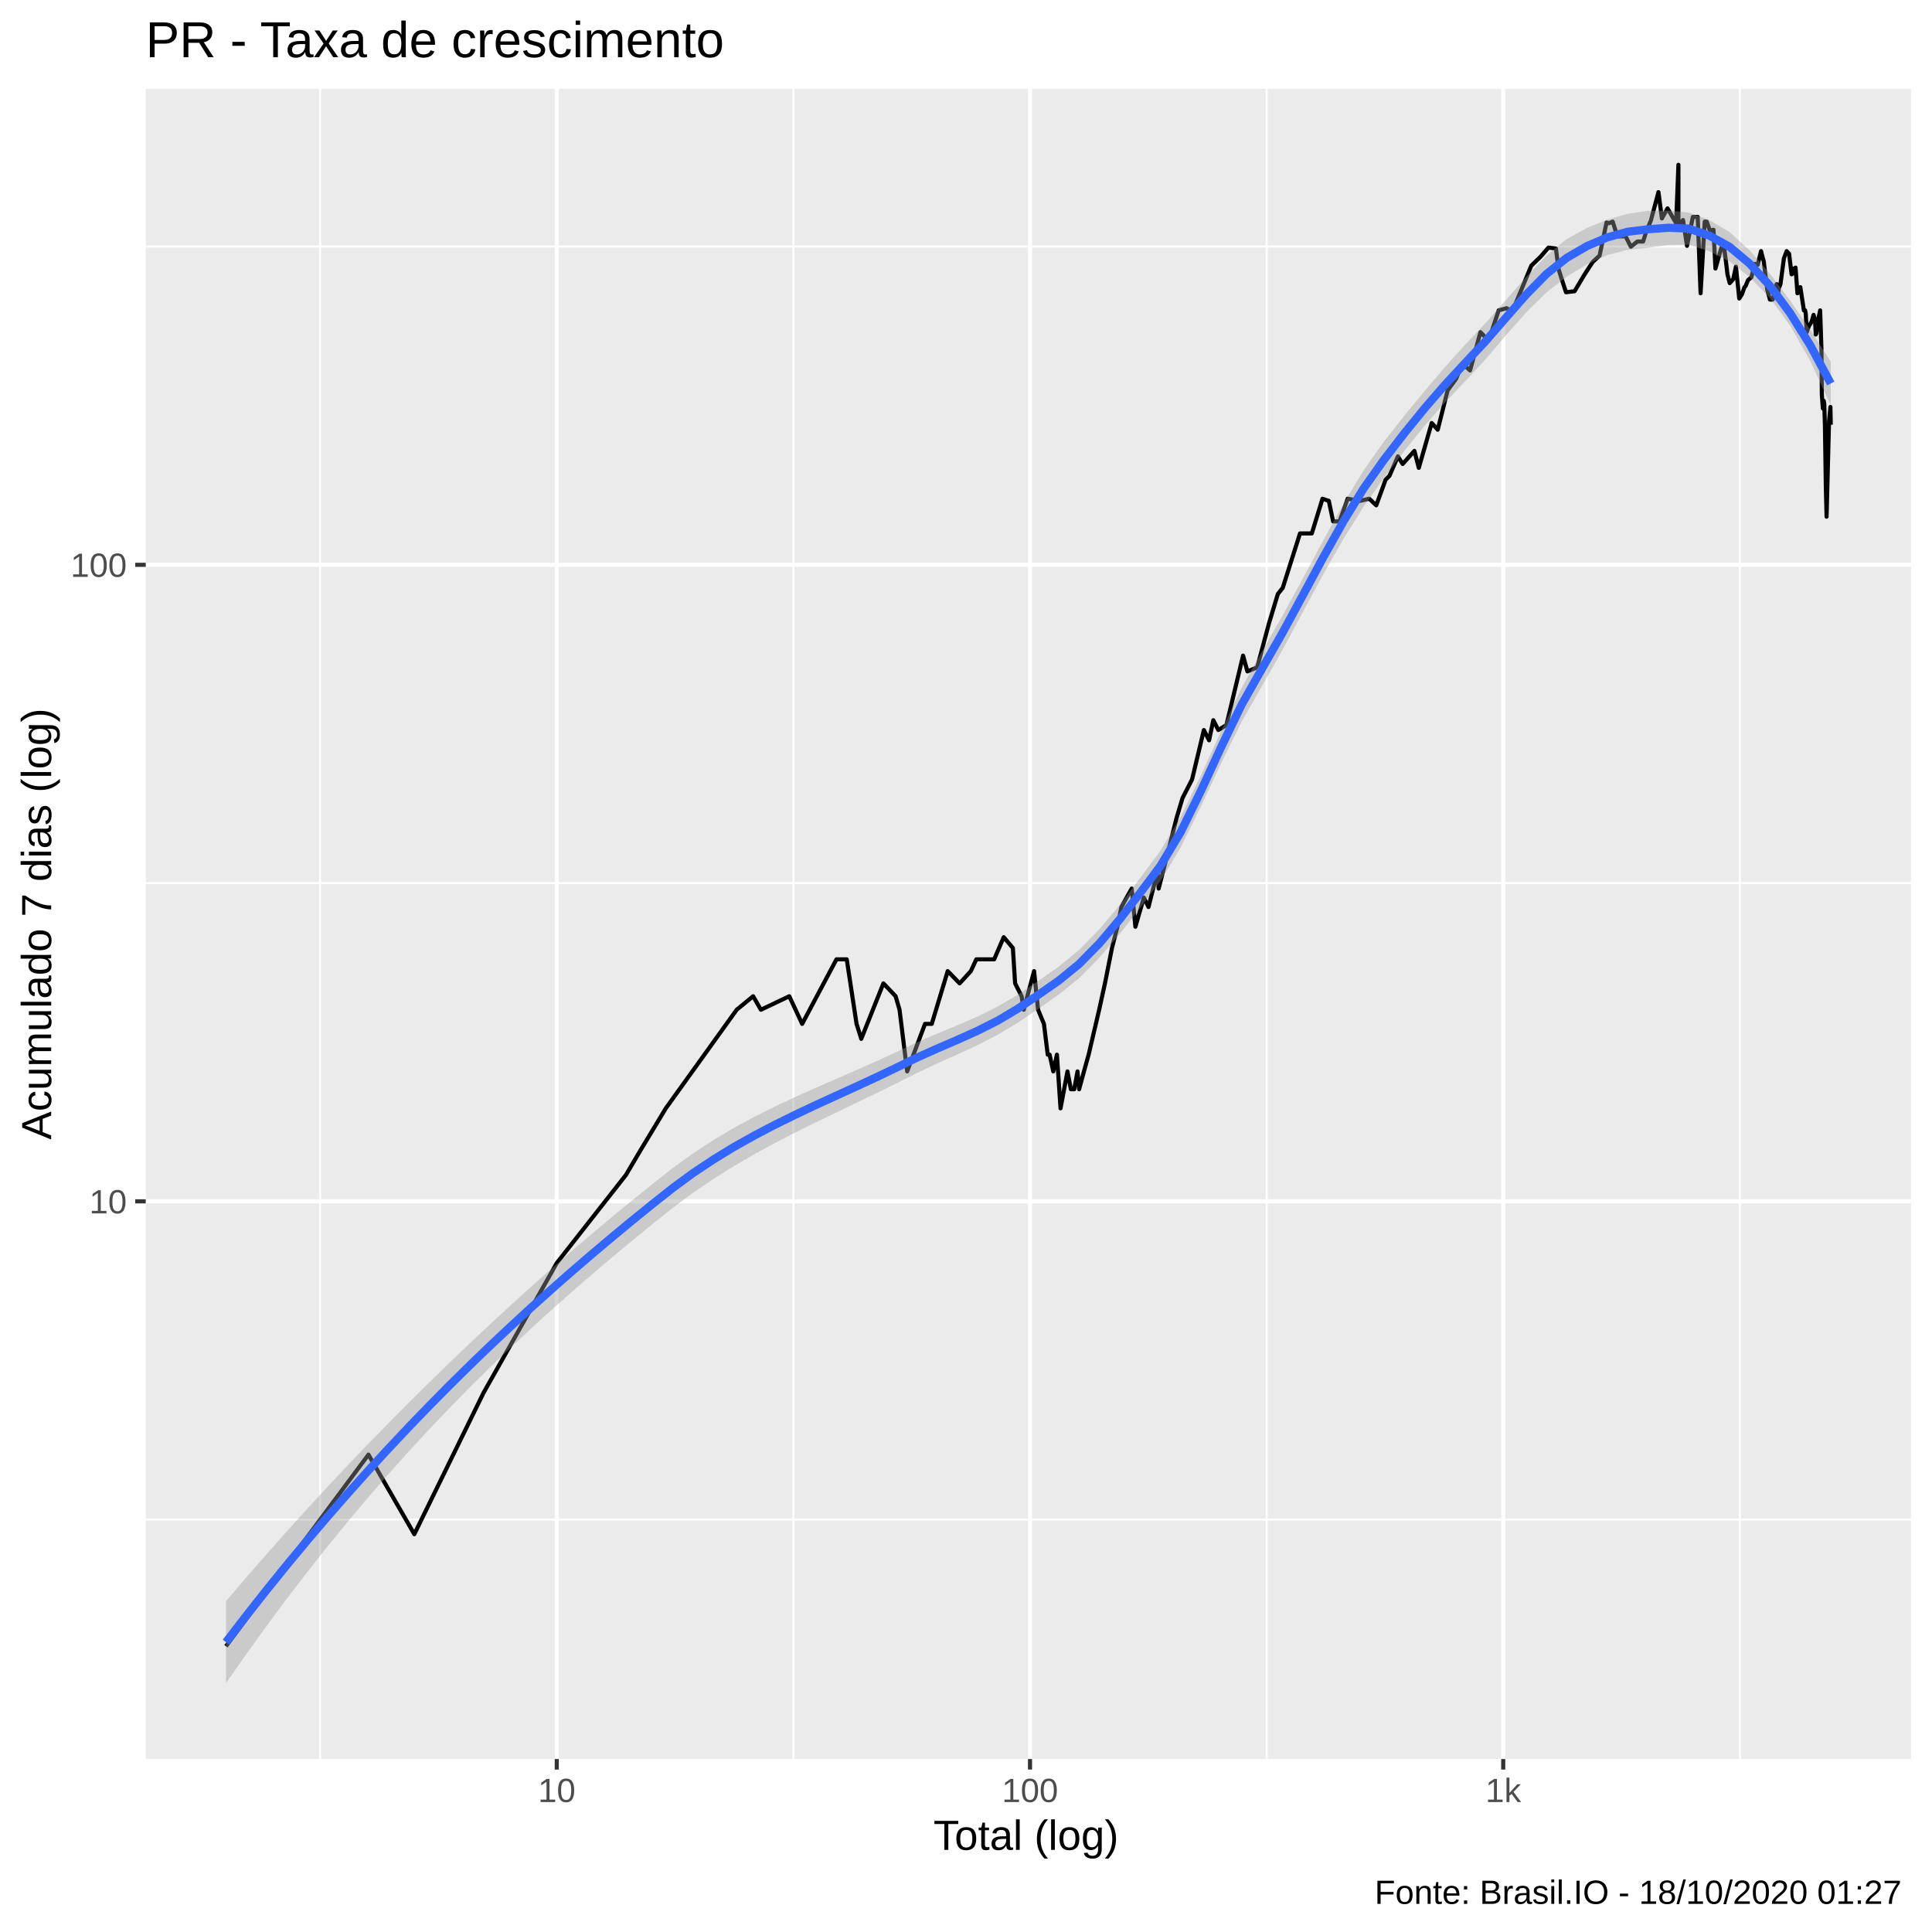
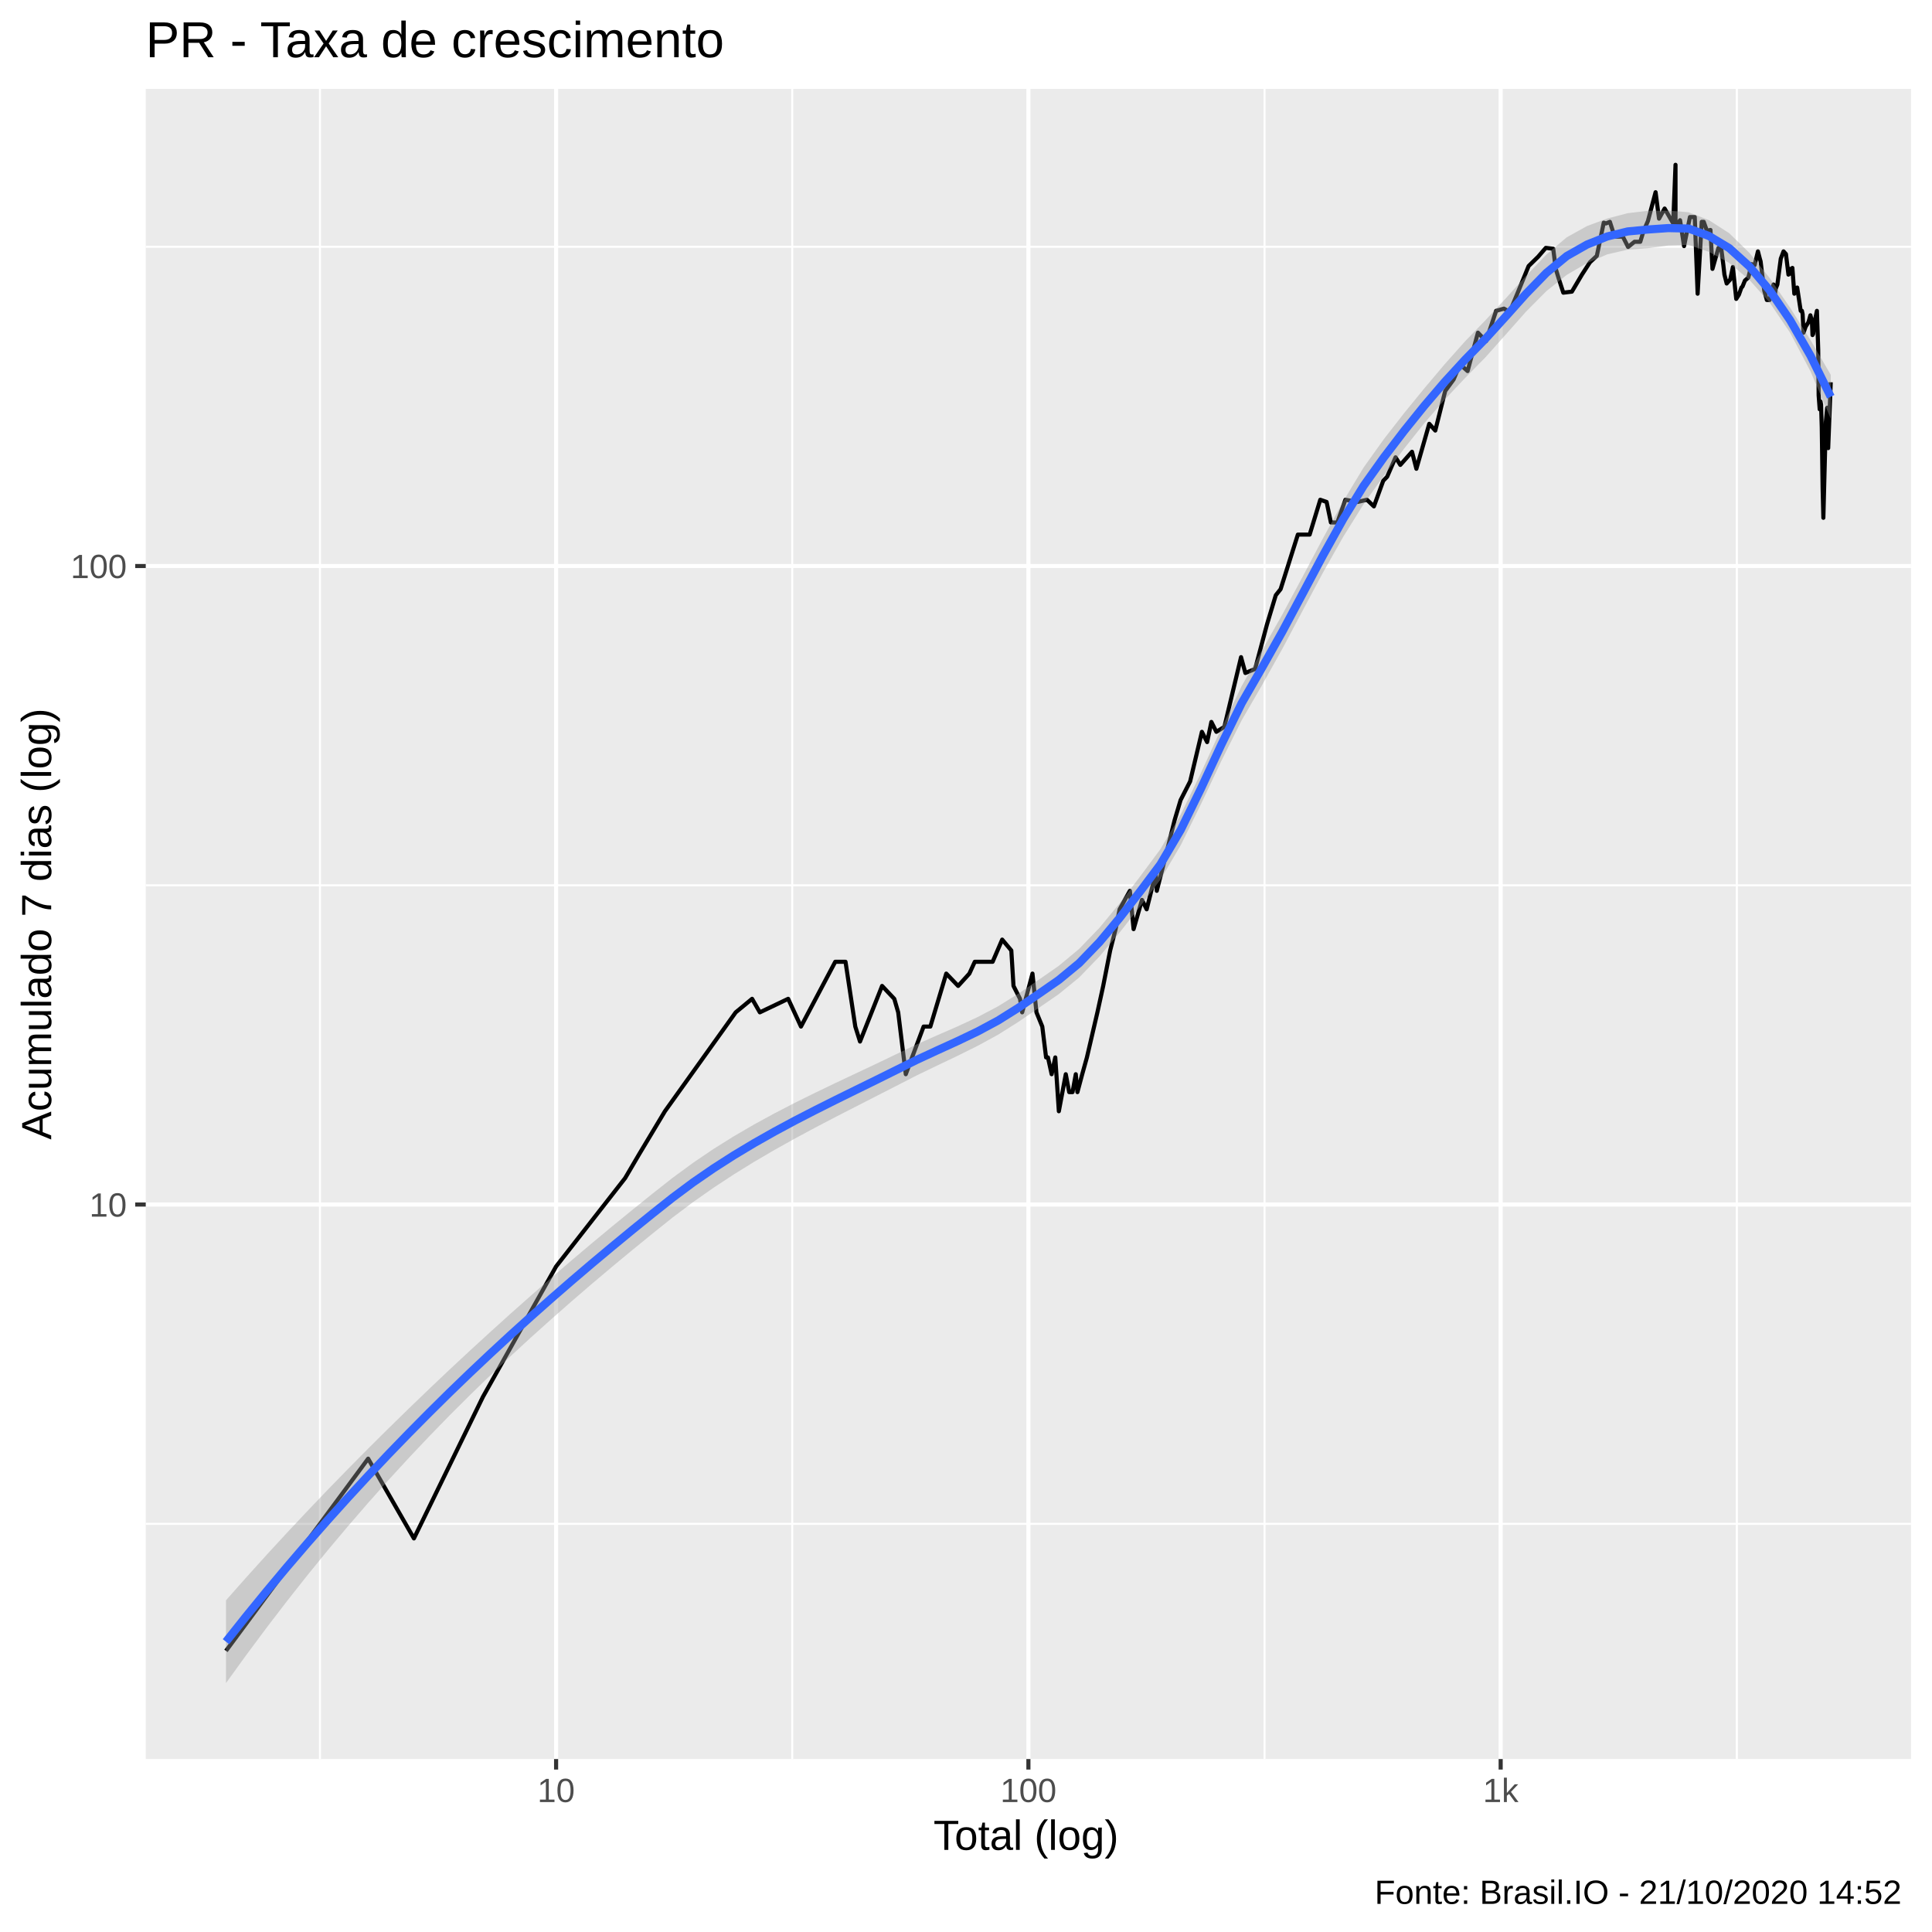
<svg xmlns="http://www.w3.org/2000/svg" viewBox="0 0 504.00 504.00">
  <defs>
    <style type="text/css">
    line, polyline, polygon, path, rect, circle {
      fill: none;
      stroke: #000000;
      stroke-linecap: round;
      stroke-linejoin: round;
      stroke-miterlimit: 10.00;
    }
  </style>
  </defs>
  <rect width="100%" height="100%" style="stroke: none; fill: #FFFFFF;" />
  <rect x="-0" y="0.00" width="504.00" height="504.00" style="stroke-width: 1.07; stroke: #FFFFFF; fill: #FFFFFF;" />
  <defs>
    <clipPath id="cpMzguMDJ8NDk4LjUyfDQ1OC44OHwyMy4xOQ==">
      <rect x="38.02" y="23.19" width="460.50" height="435.69" />
    </clipPath>
  </defs>
  <rect x="38.02" y="23.19" width="460.50" height="435.69" style="stroke-width: 1.07; stroke: none; fill: #EBEBEB;" clip-path="url(#cpMzguMDJ8NDk4LjUyfDQ1OC44OHwyMy4xOQ==)" />
-   <polyline points="38.02,396.42 498.52,396.42 " style="stroke-width: 0.53; stroke: #FFFFFF; stroke-linecap: butt;" clip-path="url(#cpMzguMDJ8NDk4LjUyfDQ1OC44OHwyMy4xOQ==)" />
-   <polyline points="38.02,230.37 498.52,230.37 " style="stroke-width: 0.53; stroke: #FFFFFF; stroke-linecap: butt;" clip-path="url(#cpMzguMDJ8NDk4LjUyfDQ1OC44OHwyMy4xOQ==)" />
-   <polyline points="38.02,64.31 498.52,64.31 " style="stroke-width: 0.53; stroke: #FFFFFF; stroke-linecap: butt;" clip-path="url(#cpMzguMDJ8NDk4LjUyfDQ1OC44OHwyMy4xOQ==)" />
-   <polyline points="83.52,458.88 83.52,23.19 " style="stroke-width: 0.53; stroke: #FFFFFF; stroke-linecap: butt;" clip-path="url(#cpMzguMDJ8NDk4LjUyfDQ1OC44OHwyMy4xOQ==)" />
-   <polyline points="206.97,458.88 206.97,23.19 " style="stroke-width: 0.53; stroke: #FFFFFF; stroke-linecap: butt;" clip-path="url(#cpMzguMDJ8NDk4LjUyfDQ1OC44OHwyMy4xOQ==)" />
-   <polyline points="330.43,458.88 330.43,23.19 " style="stroke-width: 0.53; stroke: #FFFFFF; stroke-linecap: butt;" clip-path="url(#cpMzguMDJ8NDk4LjUyfDQ1OC44OHwyMy4xOQ==)" />
-   <polyline points="453.88,458.88 453.88,23.19 " style="stroke-width: 0.53; stroke: #FFFFFF; stroke-linecap: butt;" clip-path="url(#cpMzguMDJ8NDk4LjUyfDQ1OC44OHwyMy4xOQ==)" />
-   <polyline points="38.02,313.39 498.52,313.39 " style="stroke-width: 1.07; stroke: #FFFFFF; stroke-linecap: butt;" clip-path="url(#cpMzguMDJ8NDk4LjUyfDQ1OC44OHwyMy4xOQ==)" />
-   <polyline points="38.02,147.34 498.52,147.34 " style="stroke-width: 1.07; stroke: #FFFFFF; stroke-linecap: butt;" clip-path="url(#cpMzguMDJ8NDk4LjUyfDQ1OC44OHwyMy4xOQ==)" />
-   <polyline points="145.24,458.88 145.24,23.19 " style="stroke-width: 1.07; stroke: #FFFFFF; stroke-linecap: butt;" clip-path="url(#cpMzguMDJ8NDk4LjUyfDQ1OC44OHwyMy4xOQ==)" />
-   <polyline points="268.70,458.88 268.70,23.19 " style="stroke-width: 1.07; stroke: #FFFFFF; stroke-linecap: butt;" clip-path="url(#cpMzguMDJ8NDk4LjUyfDQ1OC44OHwyMy4xOQ==)" />
-   <polyline points="392.15,458.88 392.15,23.19 " style="stroke-width: 1.07; stroke: #FFFFFF; stroke-linecap: butt;" clip-path="url(#cpMzguMDJ8NDk4LjUyfDQ1OC44OHwyMy4xOQ==)" />
-   <polyline points="58.95,429.46 58.95,429.46 58.95,429.46 80.69,400.22 80.69,400.22 80.69,400.22 96.12,379.47 108.08,400.22 126.12,363.38 145.24,329.49 163.28,306.52 166.98,300.25 173.69,289.13 192.18,263.41 196.47,259.89 198.50,263.41 205.90,259.89 209.26,267.10 218.21,250.26 220.89,250.26 223.45,267.10 224.68,271.00 230.45,256.53 233.64,259.89 234.66,263.41 236.65,279.50 241.31,267.10 243.07,267.10 247.23,253.33 250.34,256.53 253.27,253.33 254.69,250.26 256.06,250.26 259.35,250.26 261.84,244.48 264.23,247.31 264.81,256.53 266.51,259.89 267.07,263.41 269.76,253.33 270.80,263.41 272.33,267.10 273.32,275.13 273.81,275.13 274.77,279.50 275.72,275.13 276.66,289.13 278.47,279.50 279.36,284.15 280.23,284.15 281.09,279.50 281.51,284.15 282.77,279.50 283.99,275.13 286.74,263.41 288.25,256.53 290.08,247.31 291.50,241.76 292.54,236.61 293.90,234.16 295.22,231.80 296.19,241.76 298.39,234.16 299.61,236.61 301.97,227.29 302.26,231.80 304.50,223.05 306.92,213.42 308.48,208.20 310.97,203.34 314.05,190.45 315.41,193.12 316.52,187.88 317.83,190.45 319.93,189.15 324.28,171.03 325.41,175.15 327.96,174.10 331.06,162.53 333.36,154.94 334.63,153.35 339.13,139.16 342.21,139.16 345.00,130.10 346.65,130.67 347.77,136.01 349.46,136.01 351.56,130.10 354.77,130.67 357.19,130.10 359.02,131.82 361.45,125.16 362.48,124.11 364.67,119.06 365.91,121.04 368.97,117.62 370.12,122.05 373.49,110.35 375.06,112.10 377.65,101.81 379.85,98.81 381.51,94.87 383.50,96.63 386.20,86.65 388.32,88.86 390.96,80.97 393.00,80.40 394.51,81.26 396.72,75.97 399.46,69.32 401.93,66.92 403.94,64.59 405.89,64.82 406.55,70.06 407.32,72.57 408.52,76.24 410.76,75.97 413.39,71.56 415.48,68.35 417.28,66.68 419.10,58.03 419.68,58.24 420.70,57.82 421.94,61.67 424.08,61.67 425.45,64.36 427.13,63.01 428.64,63.01 429.45,60.37 430.64,57.61 432.64,50.12 433.54,56.99 435.01,54.36 437.25,58.24 437.85,42.99 437.85,59.08 439.05,57.41 440.09,64.13 441.62,56.58 442.88,56.58 443.63,76.51 444.71,57.82 445.23,57.82 446.06,60.15 446.99,59.94 447.51,70.06 449.07,64.59 449.75,64.36 450.35,69.08 450.64,71.56 451.23,73.86 452.15,72.83 452.85,69.57 453.72,77.88 454.41,76.78 455.08,74.91 455.36,74.65 456.00,73.08 456.89,72.32 457.75,68.83 458.53,69.08 459.40,65.51 459.88,67.39 460.10,68.11 460.49,71.30 461.05,75.71 461.72,78.15 462.44,78.15 463.46,74.12 463.74,77.33 464.05,75.17 464.47,74.12 465.37,67.39 466.09,65.51 466.72,66.21 467.37,71.56 467.71,70.06 467.93,71.30 468.40,69.81 468.90,76.51 469.65,74.91 470.11,77.88 470.58,80.97 470.90,80.97 471.07,81.84 471.32,86.65 471.86,85.11 472.61,83.90 473.11,82.13 473.50,83.60 473.67,87.27 473.84,86.96 474.19,83.90 474.82,80.97 475.16,91.13 475.26,102.97 475.53,106.57 475.75,104.55 475.90,105.35 476.07,111.22 476.31,127.32 476.50,134.79 477.14,109.92 477.50,106.16 477.59,110.79 " style="stroke-width: 1.07; stroke-linecap: butt;" clip-path="url(#cpMzguMDJ8NDk4LjUyfDQ1OC44OHwyMy4xOQ==)" />
-   <polygon points="58.95,417.72 64.25,411.50 69.55,405.41 74.85,399.44 80.15,393.59 85.45,387.85 90.75,382.22 96.05,376.68 101.35,371.25 106.65,365.91 111.95,360.66 117.24,355.51 122.54,350.44 127.84,345.47 133.14,340.58 138.44,335.78 143.74,331.07 149.04,326.45 154.34,321.92 159.64,317.48 164.94,313.12 170.24,308.85 175.54,304.68 180.83,300.85 186.13,297.39 191.43,294.25 196.73,291.38 202.03,288.72 207.33,286.23 212.63,283.85 217.93,281.54 223.23,279.23 228.53,276.88 233.83,274.45 239.13,271.94 244.43,269.66 249.72,267.48 255.02,265.18 260.32,262.55 265.62,259.42 270.92,255.84 276.22,252.13 281.52,247.78 286.82,242.38 292.12,236.03 297.42,229.08 302.72,221.92 308.02,213.06 313.31,202.23 318.61,190.59 323.91,179.40 329.21,169.95 334.51,160.72 339.81,151.02 345.11,141.14 350.41,131.53 355.71,122.72 361.01,115.22 366.31,108.46 371.61,102.03 376.90,95.81 382.20,89.95 387.50,84.31 392.80,78.31 398.10,72.27 403.40,66.70 408.70,62.37 414.00,59.44 419.30,57.31 424.60,55.75 429.90,55.00 435.20,54.94 440.49,55.42 445.79,57.33 451.09,60.48 456.39,65.27 461.69,71.35 466.99,78.41 472.29,86.07 477.59,94.35 477.59,105.73 472.29,94.24 466.99,84.93 461.69,77.71 456.39,72.23 451.09,68.16 445.79,65.50 440.49,63.84 435.20,63.91 429.90,64.63 424.60,65.17 419.30,66.53 414.00,68.95 408.70,72.18 403.40,76.30 398.10,81.54 392.80,87.55 387.50,93.77 382.20,99.47 376.90,105.07 371.61,111.10 366.31,117.69 361.01,124.72 355.71,132.19 350.41,140.67 345.11,149.98 339.81,159.78 334.51,169.63 329.21,178.97 323.91,188.24 318.61,199.00 313.31,210.31 308.02,221.02 302.72,229.85 297.42,236.84 292.12,243.56 286.82,249.79 281.52,255.16 276.22,259.45 270.92,263.13 265.62,266.73 260.32,269.91 255.02,272.63 249.72,275.08 244.43,277.46 239.13,279.94 233.83,282.61 228.53,285.23 223.23,287.78 217.93,290.32 212.63,292.87 207.33,295.50 202.03,298.24 196.73,301.13 191.43,304.22 186.13,307.54 180.83,311.14 175.54,315.07 170.24,319.30 164.94,323.62 159.64,328.03 154.34,332.53 149.04,337.13 143.74,341.84 138.44,346.66 133.14,351.61 127.84,356.70 122.54,361.94 117.24,367.33 111.95,372.88 106.65,378.61 101.35,384.52 96.05,390.62 90.75,396.92 85.45,403.41 80.15,410.11 74.85,417.02 69.55,424.15 64.25,431.50 58.95,439.07 " style="stroke-width: 0.00; stroke: none; fill: #999999; fill-opacity: 0.40;" clip-path="url(#cpMzguMDJ8NDk4LjUyfDQ1OC44OHwyMy4xOQ==)" />
-   <polyline points="58.95,417.72 64.25,411.50 69.55,405.41 74.85,399.44 80.15,393.59 85.45,387.85 90.75,382.22 96.05,376.68 101.35,371.25 106.65,365.91 111.95,360.66 117.24,355.51 122.54,350.44 127.84,345.47 133.14,340.58 138.44,335.78 143.74,331.07 149.04,326.45 154.34,321.92 159.64,317.48 164.94,313.12 170.24,308.85 175.54,304.68 180.83,300.85 186.13,297.39 191.43,294.25 196.73,291.38 202.03,288.72 207.33,286.23 212.63,283.85 217.93,281.54 223.23,279.23 228.53,276.88 233.83,274.45 239.13,271.94 244.43,269.66 249.72,267.48 255.02,265.18 260.32,262.55 265.62,259.42 270.92,255.84 276.22,252.13 281.52,247.78 286.82,242.38 292.12,236.03 297.42,229.08 302.72,221.92 308.02,213.06 313.31,202.23 318.61,190.59 323.91,179.40 329.21,169.95 334.51,160.72 339.81,151.02 345.11,141.14 350.41,131.53 355.71,122.72 361.01,115.22 366.31,108.46 371.61,102.03 376.90,95.81 382.20,89.95 387.50,84.31 392.80,78.31 398.10,72.27 403.40,66.70 408.70,62.37 414.00,59.44 419.30,57.31 424.60,55.75 429.90,55.00 435.20,54.94 440.49,55.42 445.79,57.33 451.09,60.48 456.39,65.27 461.69,71.35 466.99,78.41 472.29,86.07 477.59,94.35 " style="stroke-width: 2.13; stroke: none;" clip-path="url(#cpMzguMDJ8NDk4LjUyfDQ1OC44OHwyMy4xOQ==)" />
-   <polyline points="477.59,105.73 472.29,94.24 466.99,84.93 461.69,77.71 456.39,72.23 451.09,68.16 445.79,65.50 440.49,63.84 435.20,63.91 429.90,64.63 424.60,65.17 419.30,66.53 414.00,68.95 408.70,72.18 403.40,76.30 398.10,81.54 392.80,87.55 387.50,93.77 382.20,99.47 376.90,105.07 371.61,111.10 366.31,117.69 361.01,124.72 355.71,132.19 350.41,140.67 345.11,149.98 339.81,159.78 334.51,169.63 329.21,178.97 323.91,188.24 318.61,199.00 313.31,210.31 308.02,221.02 302.72,229.85 297.42,236.84 292.12,243.56 286.82,249.79 281.52,255.16 276.22,259.45 270.92,263.13 265.62,266.73 260.32,269.91 255.02,272.63 249.72,275.08 244.43,277.46 239.13,279.94 233.83,282.61 228.53,285.23 223.23,287.78 217.93,290.32 212.63,292.87 207.33,295.50 202.03,298.24 196.73,301.13 191.43,304.22 186.13,307.54 180.83,311.14 175.54,315.07 170.24,319.30 164.94,323.62 159.64,328.03 154.34,332.53 149.04,337.13 143.74,341.84 138.44,346.66 133.14,351.61 127.84,356.70 122.54,361.94 117.24,367.33 111.95,372.88 106.65,378.61 101.35,384.52 96.05,390.62 90.75,396.92 85.45,403.41 80.15,410.11 74.85,417.02 69.55,424.15 64.25,431.50 58.95,439.07 " style="stroke-width: 2.13; stroke: none;" clip-path="url(#cpMzguMDJ8NDk4LjUyfDQ1OC44OHwyMy4xOQ==)" />
-   <polyline points="58.95,428.39 64.25,421.50 69.55,414.78 74.85,408.23 80.15,401.85 85.45,395.63 90.75,389.57 96.05,383.65 101.35,377.89 106.65,372.26 111.95,366.77 117.24,361.42 122.54,356.19 127.84,351.08 133.14,346.10 138.44,341.22 143.74,336.45 149.04,331.79 154.34,327.23 159.64,322.76 164.94,318.37 170.24,314.08 175.54,309.88 180.83,306.00 186.13,302.47 191.43,299.23 196.73,296.26 202.03,293.48 207.33,290.87 212.63,288.36 217.93,285.93 223.23,283.51 228.53,281.06 233.83,278.53 239.13,275.94 244.43,273.56 249.72,271.28 255.02,268.90 260.32,266.23 265.62,263.07 270.92,259.49 276.22,255.79 281.52,251.47 286.82,246.08 292.12,239.80 297.42,232.96 302.72,225.89 308.02,217.04 313.31,206.27 318.61,194.79 323.91,183.82 329.21,174.46 334.51,165.18 339.81,155.40 345.11,145.56 350.41,136.10 355.71,127.46 361.01,119.97 366.31,113.07 371.61,106.56 376.90,100.44 382.20,94.71 387.50,89.04 392.80,82.93 398.10,76.90 403.40,71.50 408.70,67.27 414.00,64.19 419.30,61.92 424.60,60.46 429.90,59.81 435.20,59.42 440.49,59.63 445.79,61.41 451.09,64.32 456.39,68.75 461.69,74.53 466.99,81.67 472.29,90.16 477.59,100.04 " style="stroke-width: 2.13; stroke: #3366FF; stroke-linecap: butt;" clip-path="url(#cpMzguMDJ8NDk4LjUyfDQ1OC44OHwyMy4xOQ==)" />
+   <polyline points="38.02,397.52 498.52,397.52 " style="stroke-width: 0.53; stroke: #FFFFFF; stroke-linecap: butt;" clip-path="url(#cpMzguMDJ8NDk4LjUyfDQ1OC44OHwyMy4xOQ==)" />
+   <polyline points="38.02,230.95 498.52,230.95 " style="stroke-width: 0.53; stroke: #FFFFFF; stroke-linecap: butt;" clip-path="url(#cpMzguMDJ8NDk4LjUyfDQ1OC44OHwyMy4xOQ==)" />
+   <polyline points="38.02,64.38 498.52,64.38 " style="stroke-width: 0.53; stroke: #FFFFFF; stroke-linecap: butt;" clip-path="url(#cpMzguMDJ8NDk4LjUyfDQ1OC44OHwyMy4xOQ==)" />
+   <polyline points="83.47,458.88 83.47,23.19 " style="stroke-width: 0.53; stroke: #FFFFFF; stroke-linecap: butt;" clip-path="url(#cpMzguMDJ8NDk4LjUyfDQ1OC44OHwyMy4xOQ==)" />
+   <polyline points="206.67,458.88 206.67,23.19 " style="stroke-width: 0.53; stroke: #FFFFFF; stroke-linecap: butt;" clip-path="url(#cpMzguMDJ8NDk4LjUyfDQ1OC44OHwyMy4xOQ==)" />
+   <polyline points="329.88,458.88 329.88,23.19 " style="stroke-width: 0.53; stroke: #FFFFFF; stroke-linecap: butt;" clip-path="url(#cpMzguMDJ8NDk4LjUyfDQ1OC44OHwyMy4xOQ==)" />
+   <polyline points="453.09,458.88 453.09,23.19 " style="stroke-width: 0.53; stroke: #FFFFFF; stroke-linecap: butt;" clip-path="url(#cpMzguMDJ8NDk4LjUyfDQ1OC44OHwyMy4xOQ==)" />
+   <polyline points="38.02,314.23 498.52,314.23 " style="stroke-width: 1.07; stroke: #FFFFFF; stroke-linecap: butt;" clip-path="url(#cpMzguMDJ8NDk4LjUyfDQ1OC44OHwyMy4xOQ==)" />
+   <polyline points="38.02,147.66 498.52,147.66 " style="stroke-width: 1.07; stroke: #FFFFFF; stroke-linecap: butt;" clip-path="url(#cpMzguMDJ8NDk4LjUyfDQ1OC44OHwyMy4xOQ==)" />
+   <polyline points="145.07,458.88 145.07,23.19 " style="stroke-width: 1.07; stroke: #FFFFFF; stroke-linecap: butt;" clip-path="url(#cpMzguMDJ8NDk4LjUyfDQ1OC44OHwyMy4xOQ==)" />
+   <polyline points="268.28,458.88 268.28,23.19 " style="stroke-width: 1.07; stroke: #FFFFFF; stroke-linecap: butt;" clip-path="url(#cpMzguMDJ8NDk4LjUyfDQ1OC44OHwyMy4xOQ==)" />
+   <polyline points="391.48,458.88 391.48,23.19 " style="stroke-width: 1.07; stroke: #FFFFFF; stroke-linecap: butt;" clip-path="url(#cpMzguMDJ8NDk4LjUyfDQ1OC44OHwyMy4xOQ==)" />
+   <polyline points="58.95,430.66 58.95,430.66 58.95,430.66 80.65,401.33 80.65,401.33 80.65,401.33 96.04,380.52 107.98,401.33 125.99,364.38 145.07,330.38 163.07,307.34 166.77,301.04 173.46,289.89 191.92,264.09 196.20,260.56 198.22,264.09 205.61,260.56 208.95,267.80 217.89,250.90 220.57,250.90 223.12,267.80 224.35,271.71 230.11,257.20 233.29,260.56 234.31,264.09 236.29,280.23 240.94,267.80 242.70,267.80 246.85,253.98 249.95,257.20 252.88,253.98 254.29,250.90 255.66,250.90 258.95,250.90 261.44,245.11 263.82,247.95 264.39,257.20 266.09,260.56 266.65,264.09 269.34,253.98 270.38,264.09 271.90,267.80 272.89,275.85 273.38,275.85 274.34,280.23 275.29,275.85 276.22,289.89 278.03,280.23 278.92,284.90 279.79,284.90 280.64,280.23 281.07,284.90 282.32,280.23 283.54,275.85 286.28,264.09 287.79,257.20 289.61,247.95 291.03,242.38 292.07,237.21 293.43,234.76 294.75,232.39 295.72,242.38 297.91,234.76 299.13,237.21 301.48,227.86 301.77,232.39 304.01,223.61 306.42,213.95 307.98,208.72 310.47,203.84 313.54,190.91 314.90,193.59 316.01,188.33 317.31,190.91 319.40,189.61 323.75,171.43 324.88,175.56 327.42,174.51 330.51,162.91 332.81,155.28 334.07,153.69 338.57,139.46 341.65,139.46 344.42,130.37 346.07,130.94 347.19,136.30 348.87,136.30 350.97,130.37 354.18,130.94 356.60,130.37 358.41,132.10 360.84,125.42 361.87,124.36 364.06,119.30 365.30,121.28 368.35,117.85 369.49,122.29 372.85,110.56 374.42,112.32 377.01,101.99 379.21,98.98 380.86,95.03 382.85,96.80 385.55,86.78 387.66,89.00 390.29,81.09 392.33,80.51 393.84,81.38 396.04,76.08 398.77,69.40 401.24,66.99 403.25,64.66 405.19,64.89 405.85,70.14 406.62,72.66 407.82,76.35 410.06,76.08 412.68,71.64 414.76,68.43 416.56,66.75 418.37,58.08 418.95,58.29 419.97,57.87 421.21,61.73 423.35,61.73 424.72,64.43 426.39,63.07 427.90,63.07 428.70,60.42 429.89,57.66 431.89,50.14 432.79,57.04 434.25,54.40 436.49,58.29 437.09,42.99 437.09,59.13 438.28,57.45 439.32,64.20 440.85,56.62 442.11,56.62 442.86,76.62 443.93,57.87 444.45,57.87 445.28,60.20 446.21,59.99 446.73,70.14 448.29,64.66 448.97,64.43 449.57,69.16 449.85,71.64 450.44,73.96 451.36,72.92 452.06,69.65 452.93,77.98 453.62,76.89 454.29,75.01 454.57,74.74 455.20,73.18 456.09,72.41 456.95,68.91 457.73,69.16 458.59,65.58 459.08,67.47 459.29,68.19 459.68,71.39 460.24,75.81 460.91,78.26 461.63,78.26 462.65,74.22 462.93,77.43 463.24,75.27 463.66,74.22 464.55,67.47 465.27,65.58 465.90,66.28 466.55,71.64 466.89,70.14 467.11,71.39 467.58,69.89 468.08,76.62 468.83,75.01 469.28,77.98 469.75,81.09 470.07,81.09 470.25,81.96 470.49,86.78 471.03,85.24 471.78,84.03 472.28,82.25 472.67,83.73 472.83,87.41 473.01,87.09 473.36,84.03 473.98,81.09 474.32,91.28 474.43,103.16 474.70,106.77 474.91,104.74 475.06,105.54 475.24,111.44 475.47,127.58 475.66,135.08 476.30,110.13 476.66,106.36 476.75,111.00 476.77,115.96 476.92,116.90 477.59,99.72 " style="stroke-width: 1.07; stroke-linecap: butt;" clip-path="url(#cpMzguMDJ8NDk4LjUyfDQ1OC44OHwyMy4xOQ==)" />
+   <polygon points="58.95,417.47 64.25,411.49 69.55,405.62 74.85,399.87 80.15,394.23 85.45,388.68 90.75,383.24 96.05,377.88 101.35,372.62 106.65,367.44 111.95,362.34 117.24,357.32 122.54,352.39 127.84,347.53 133.14,342.74 138.44,338.04 143.74,333.41 149.04,328.85 154.34,324.37 159.64,319.97 164.94,315.64 170.24,311.37 175.54,307.20 180.83,303.32 186.13,299.73 191.43,296.42 196.73,293.33 202.03,290.44 207.33,287.70 212.63,285.08 217.93,282.53 223.23,280.03 228.53,277.53 233.83,274.99 239.13,272.45 244.43,270.10 249.72,267.79 255.02,265.33 260.32,262.54 265.62,259.25 270.92,255.63 276.22,251.94 281.52,247.53 286.82,242.03 292.12,235.61 297.42,228.65 302.72,221.51 308.02,212.48 313.31,201.59 318.61,190.00 323.91,178.97 329.21,169.67 334.51,160.32 339.81,150.46 345.11,140.45 350.41,130.77 355.71,121.98 361.01,114.55 366.31,107.75 371.61,101.25 376.90,94.98 382.20,89.03 387.50,83.55 392.80,77.84 398.10,71.97 403.40,66.42 408.70,61.91 414.00,58.97 419.30,57.00 424.60,55.62 429.90,54.98 435.20,54.95 440.49,55.37 445.79,57.42 451.09,60.83 456.39,65.99 461.69,72.58 466.99,80.29 472.29,88.68 477.59,97.78 477.59,109.23 472.29,96.84 466.99,86.80 461.69,78.99 456.39,73.04 451.09,68.60 445.79,65.69 440.49,63.88 435.20,64.06 429.90,64.75 424.60,65.13 419.30,66.35 414.00,68.62 408.70,71.72 403.40,75.95 398.10,81.29 392.80,87.28 387.50,93.22 382.20,98.61 376.90,104.22 371.61,110.34 366.31,117.01 361.01,124.10 355.71,131.54 350.41,140.03 345.11,149.40 339.81,159.31 334.51,169.28 329.21,178.76 323.91,187.91 318.61,198.51 313.31,209.74 308.02,220.48 302.72,229.47 297.42,236.47 292.12,243.21 286.82,249.51 281.52,254.99 276.22,259.32 270.92,262.98 265.62,266.61 260.32,269.95 255.02,272.84 249.72,275.47 244.43,277.99 239.13,280.55 233.83,283.27 228.53,285.98 223.23,288.69 217.93,291.41 212.63,294.18 207.33,297.03 202.03,299.99 196.73,303.09 191.43,306.37 186.13,309.85 180.83,313.57 175.54,317.55 170.24,321.79 164.94,326.11 159.64,330.50 154.34,334.97 149.04,339.54 143.74,344.20 138.44,348.96 133.14,353.84 127.84,358.85 122.54,363.99 117.24,369.28 111.95,374.72 106.65,380.32 101.35,386.09 96.05,392.04 90.75,398.17 85.45,404.48 80.15,410.99 74.85,417.70 69.55,424.62 64.25,431.74 58.95,439.07 " style="stroke-width: 0.00; stroke: none; fill: #999999; fill-opacity: 0.40;" clip-path="url(#cpMzguMDJ8NDk4LjUyfDQ1OC44OHwyMy4xOQ==)" />
+   <polyline points="58.95,417.47 64.25,411.49 69.55,405.62 74.85,399.87 80.15,394.23 85.45,388.68 90.75,383.24 96.05,377.88 101.35,372.62 106.65,367.44 111.95,362.34 117.24,357.32 122.54,352.39 127.84,347.53 133.14,342.74 138.44,338.04 143.74,333.41 149.04,328.85 154.34,324.37 159.64,319.97 164.94,315.64 170.24,311.37 175.54,307.20 180.83,303.32 186.13,299.73 191.43,296.42 196.73,293.33 202.03,290.44 207.33,287.70 212.63,285.08 217.93,282.53 223.23,280.03 228.53,277.53 233.83,274.99 239.13,272.45 244.43,270.10 249.72,267.79 255.02,265.33 260.32,262.54 265.62,259.25 270.92,255.63 276.22,251.94 281.52,247.53 286.82,242.03 292.12,235.61 297.42,228.65 302.72,221.51 308.02,212.48 313.31,201.59 318.61,190.00 323.91,178.97 329.21,169.67 334.51,160.32 339.81,150.46 345.11,140.45 350.41,130.77 355.71,121.98 361.01,114.55 366.31,107.75 371.61,101.25 376.90,94.98 382.20,89.03 387.50,83.55 392.80,77.84 398.10,71.97 403.40,66.42 408.70,61.91 414.00,58.97 419.30,57.00 424.60,55.62 429.90,54.98 435.20,54.95 440.49,55.37 445.79,57.42 451.09,60.83 456.39,65.99 461.69,72.58 466.99,80.29 472.29,88.68 477.59,97.78 " style="stroke-width: 2.13; stroke: none;" clip-path="url(#cpMzguMDJ8NDk4LjUyfDQ1OC44OHwyMy4xOQ==)" />
+   <polyline points="477.59,109.23 472.29,96.84 466.99,86.80 461.69,78.99 456.39,73.04 451.09,68.60 445.79,65.69 440.49,63.88 435.20,64.06 429.90,64.75 424.60,65.13 419.30,66.35 414.00,68.62 408.70,71.72 403.40,75.95 398.10,81.29 392.80,87.28 387.50,93.22 382.20,98.61 376.90,104.22 371.61,110.34 366.31,117.01 361.01,124.10 355.71,131.54 350.41,140.03 345.11,149.40 339.81,159.31 334.51,169.28 329.21,178.76 323.91,187.91 318.61,198.51 313.31,209.74 308.02,220.48 302.72,229.47 297.42,236.47 292.12,243.21 286.82,249.51 281.52,254.99 276.22,259.32 270.92,262.98 265.62,266.61 260.32,269.95 255.02,272.84 249.72,275.47 244.43,277.99 239.13,280.55 233.83,283.27 228.53,285.98 223.23,288.69 217.93,291.41 212.63,294.18 207.33,297.03 202.03,299.99 196.73,303.09 191.43,306.37 186.13,309.85 180.83,313.57 175.54,317.55 170.24,321.79 164.94,326.11 159.64,330.50 154.34,334.97 149.04,339.54 143.74,344.20 138.44,348.96 133.14,353.84 127.84,358.85 122.54,363.99 117.24,369.28 111.95,374.72 106.65,380.32 101.35,386.09 96.05,392.04 90.75,398.17 85.45,404.48 80.15,410.99 74.85,417.70 69.55,424.62 64.25,431.74 58.95,439.07 " style="stroke-width: 2.13; stroke: none;" clip-path="url(#cpMzguMDJ8NDk4LjUyfDQ1OC44OHwyMy4xOQ==)" />
+   <polyline points="58.95,428.27 64.25,421.61 69.55,415.12 74.85,408.79 80.15,402.61 85.45,396.58 90.75,390.70 96.05,384.96 101.35,379.35 106.65,373.88 111.95,368.53 117.24,363.30 122.54,358.19 127.84,353.19 133.14,348.29 138.44,343.50 143.74,338.80 149.04,334.19 154.34,329.67 159.64,325.24 164.94,320.87 170.24,316.58 175.54,312.38 180.83,308.44 186.13,304.79 191.43,301.39 196.73,298.21 202.03,295.21 207.33,292.36 212.63,289.63 217.93,286.97 223.23,284.36 228.53,281.76 233.83,279.13 239.13,276.50 244.43,274.04 249.72,271.63 255.02,269.09 260.32,266.25 265.62,262.93 270.92,259.31 276.22,255.63 281.52,251.26 286.82,245.77 292.12,239.41 297.42,232.56 302.72,225.49 308.02,216.48 313.31,205.67 318.61,194.25 323.91,183.44 329.21,174.22 334.51,164.80 339.81,154.88 345.11,144.92 350.41,135.40 355.71,126.76 361.01,119.32 366.31,112.38 371.61,105.80 376.90,99.60 382.20,93.82 387.50,88.39 392.80,82.56 398.10,76.63 403.40,71.19 408.70,66.81 414.00,63.80 419.30,61.68 424.60,60.38 429.90,59.87 435.20,59.50 440.49,59.62 445.79,61.55 451.09,64.72 456.39,69.52 461.69,75.79 466.99,83.54 472.29,92.76 477.59,103.50 " style="stroke-width: 2.13; stroke: #3366FF; stroke-linecap: butt;" clip-path="url(#cpMzguMDJ8NDk4LjUyfDQ1OC44OHwyMy4xOQ==)" />
  <defs>
    <clipPath id="cpMC4wMHw1MDQuMDB8NTA0LjAwfDAuMDA=">
      <rect x="0.00" y="0.00" width="504.00" height="504.00" />
    </clipPath>
  </defs>
  <g clip-path="url(#cpMC4wMHw1MDQuMDB8NTA0LjAwfDAuMDA=)">
-     <text x="23.30" y="316.54" style="font-size: 8.80px; fill: #4D4D4D; font-family: Arial;" textLength="9.79px" lengthAdjust="spacingAndGlyphs">10</text>
+     <text x="23.30" y="317.38" style="font-size: 8.80px; fill: #4D4D4D; font-family: Arial;" textLength="9.79px" lengthAdjust="spacingAndGlyphs">10</text>
  </g>
  <g clip-path="url(#cpMC4wMHw1MDQuMDB8NTA0LjAwfDAuMDA=)">
-     <text x="18.41" y="150.49" style="font-size: 8.80px; fill: #4D4D4D; font-family: Arial;" textLength="14.68px" lengthAdjust="spacingAndGlyphs">100</text>
+     <text x="18.41" y="150.81" style="font-size: 8.80px; fill: #4D4D4D; font-family: Arial;" textLength="14.68px" lengthAdjust="spacingAndGlyphs">100</text>
  </g>
-   <polyline points="35.28,313.39 38.02,313.39 " style="stroke-width: 1.07; stroke: #333333; stroke-linecap: butt;" clip-path="url(#cpMC4wMHw1MDQuMDB8NTA0LjAwfDAuMDA=)" />
-   <polyline points="35.28,147.34 38.02,147.34 " style="stroke-width: 1.07; stroke: #333333; stroke-linecap: butt;" clip-path="url(#cpMC4wMHw1MDQuMDB8NTA0LjAwfDAuMDA=)" />
-   <polyline points="145.24,461.62 145.24,458.88 " style="stroke-width: 1.07; stroke: #333333; stroke-linecap: butt;" clip-path="url(#cpMC4wMHw1MDQuMDB8NTA0LjAwfDAuMDA=)" />
-   <polyline points="268.70,461.62 268.70,458.88 " style="stroke-width: 1.07; stroke: #333333; stroke-linecap: butt;" clip-path="url(#cpMC4wMHw1MDQuMDB8NTA0LjAwfDAuMDA=)" />
-   <polyline points="392.15,461.62 392.15,458.88 " style="stroke-width: 1.07; stroke: #333333; stroke-linecap: butt;" clip-path="url(#cpMC4wMHw1MDQuMDB8NTA0LjAwfDAuMDA=)" />
+   <polyline points="35.28,314.23 38.02,314.23 " style="stroke-width: 1.07; stroke: #333333; stroke-linecap: butt;" clip-path="url(#cpMC4wMHw1MDQuMDB8NTA0LjAwfDAuMDA=)" />
+   <polyline points="35.28,147.66 38.02,147.66 " style="stroke-width: 1.07; stroke: #333333; stroke-linecap: butt;" clip-path="url(#cpMC4wMHw1MDQuMDB8NTA0LjAwfDAuMDA=)" />
+   <polyline points="145.07,461.62 145.07,458.88 " style="stroke-width: 1.07; stroke: #333333; stroke-linecap: butt;" clip-path="url(#cpMC4wMHw1MDQuMDB8NTA0LjAwfDAuMDA=)" />
+   <polyline points="268.28,461.62 268.28,458.88 " style="stroke-width: 1.07; stroke: #333333; stroke-linecap: butt;" clip-path="url(#cpMC4wMHw1MDQuMDB8NTA0LjAwfDAuMDA=)" />
+   <polyline points="391.48,461.62 391.48,458.88 " style="stroke-width: 1.07; stroke: #333333; stroke-linecap: butt;" clip-path="url(#cpMC4wMHw1MDQuMDB8NTA0LjAwfDAuMDA=)" />
  <g clip-path="url(#cpMC4wMHw1MDQuMDB8NTA0LjAwfDAuMDA=)">
-     <text x="140.35" y="470.11" style="font-size: 8.80px; fill: #4D4D4D; font-family: Arial;" textLength="9.79px" lengthAdjust="spacingAndGlyphs">10</text>
+     <text x="140.18" y="470.11" style="font-size: 8.80px; fill: #4D4D4D; font-family: Arial;" textLength="9.79px" lengthAdjust="spacingAndGlyphs">10</text>
  </g>
  <g clip-path="url(#cpMC4wMHw1MDQuMDB8NTA0LjAwfDAuMDA=)">
-     <text x="261.36" y="470.11" style="font-size: 8.80px; fill: #4D4D4D; font-family: Arial;" textLength="14.68px" lengthAdjust="spacingAndGlyphs">100</text>
+     <text x="260.94" y="470.11" style="font-size: 8.80px; fill: #4D4D4D; font-family: Arial;" textLength="14.68px" lengthAdjust="spacingAndGlyphs">100</text>
  </g>
  <g clip-path="url(#cpMC4wMHw1MDQuMDB8NTA0LjAwfDAuMDA=)">
-     <text x="387.51" y="470.11" style="font-size: 8.80px; fill: #4D4D4D; font-family: Arial;" textLength="9.29px" lengthAdjust="spacingAndGlyphs">1k</text>
+     <text x="386.84" y="470.11" style="font-size: 8.80px; fill: #4D4D4D; font-family: Arial;" textLength="9.29px" lengthAdjust="spacingAndGlyphs">1k</text>
  </g>
  <g clip-path="url(#cpMC4wMHw1MDQuMDB8NTA0LjAwfDAuMDA=)">
    <text x="243.51" y="482.57" style="font-size: 11.00px; font-family: Arial;" textLength="49.52px" lengthAdjust="spacingAndGlyphs">Total (log)</text>
  </g>
  <g clip-path="url(#cpMC4wMHw1MDQuMDB8NTA0LjAwfDAuMDA=)">
    <text transform="translate(13.35,297.28) rotate(-90)" style="font-size: 11.00px; font-family: Arial;" textLength="112.50px" lengthAdjust="spacingAndGlyphs">Acumulado 7 dias (log)</text>
  </g>
  <g clip-path="url(#cpMC4wMHw1MDQuMDB8NTA0LjAwfDAuMDA=)">
    <text x="38.02" y="14.93" style="font-size: 13.20px; font-family: Arial;" textLength="152.59px" lengthAdjust="spacingAndGlyphs">PR - Taxa de crescimento</text>
  </g>
  <g clip-path="url(#cpMC4wMHw1MDQuMDB8NTA0LjAwfDAuMDA=)">
-     <text x="358.61" y="496.67" style="font-size: 8.80px; font-family: Arial;" textLength="139.91px" lengthAdjust="spacingAndGlyphs">Fonte: Brasil.IO -  18/10/2020 01:27</text>
+     <text x="358.61" y="496.67" style="font-size: 8.80px; font-family: Arial;" textLength="139.91px" lengthAdjust="spacingAndGlyphs">Fonte: Brasil.IO -  21/10/2020 14:52</text>
  </g>
</svg>
